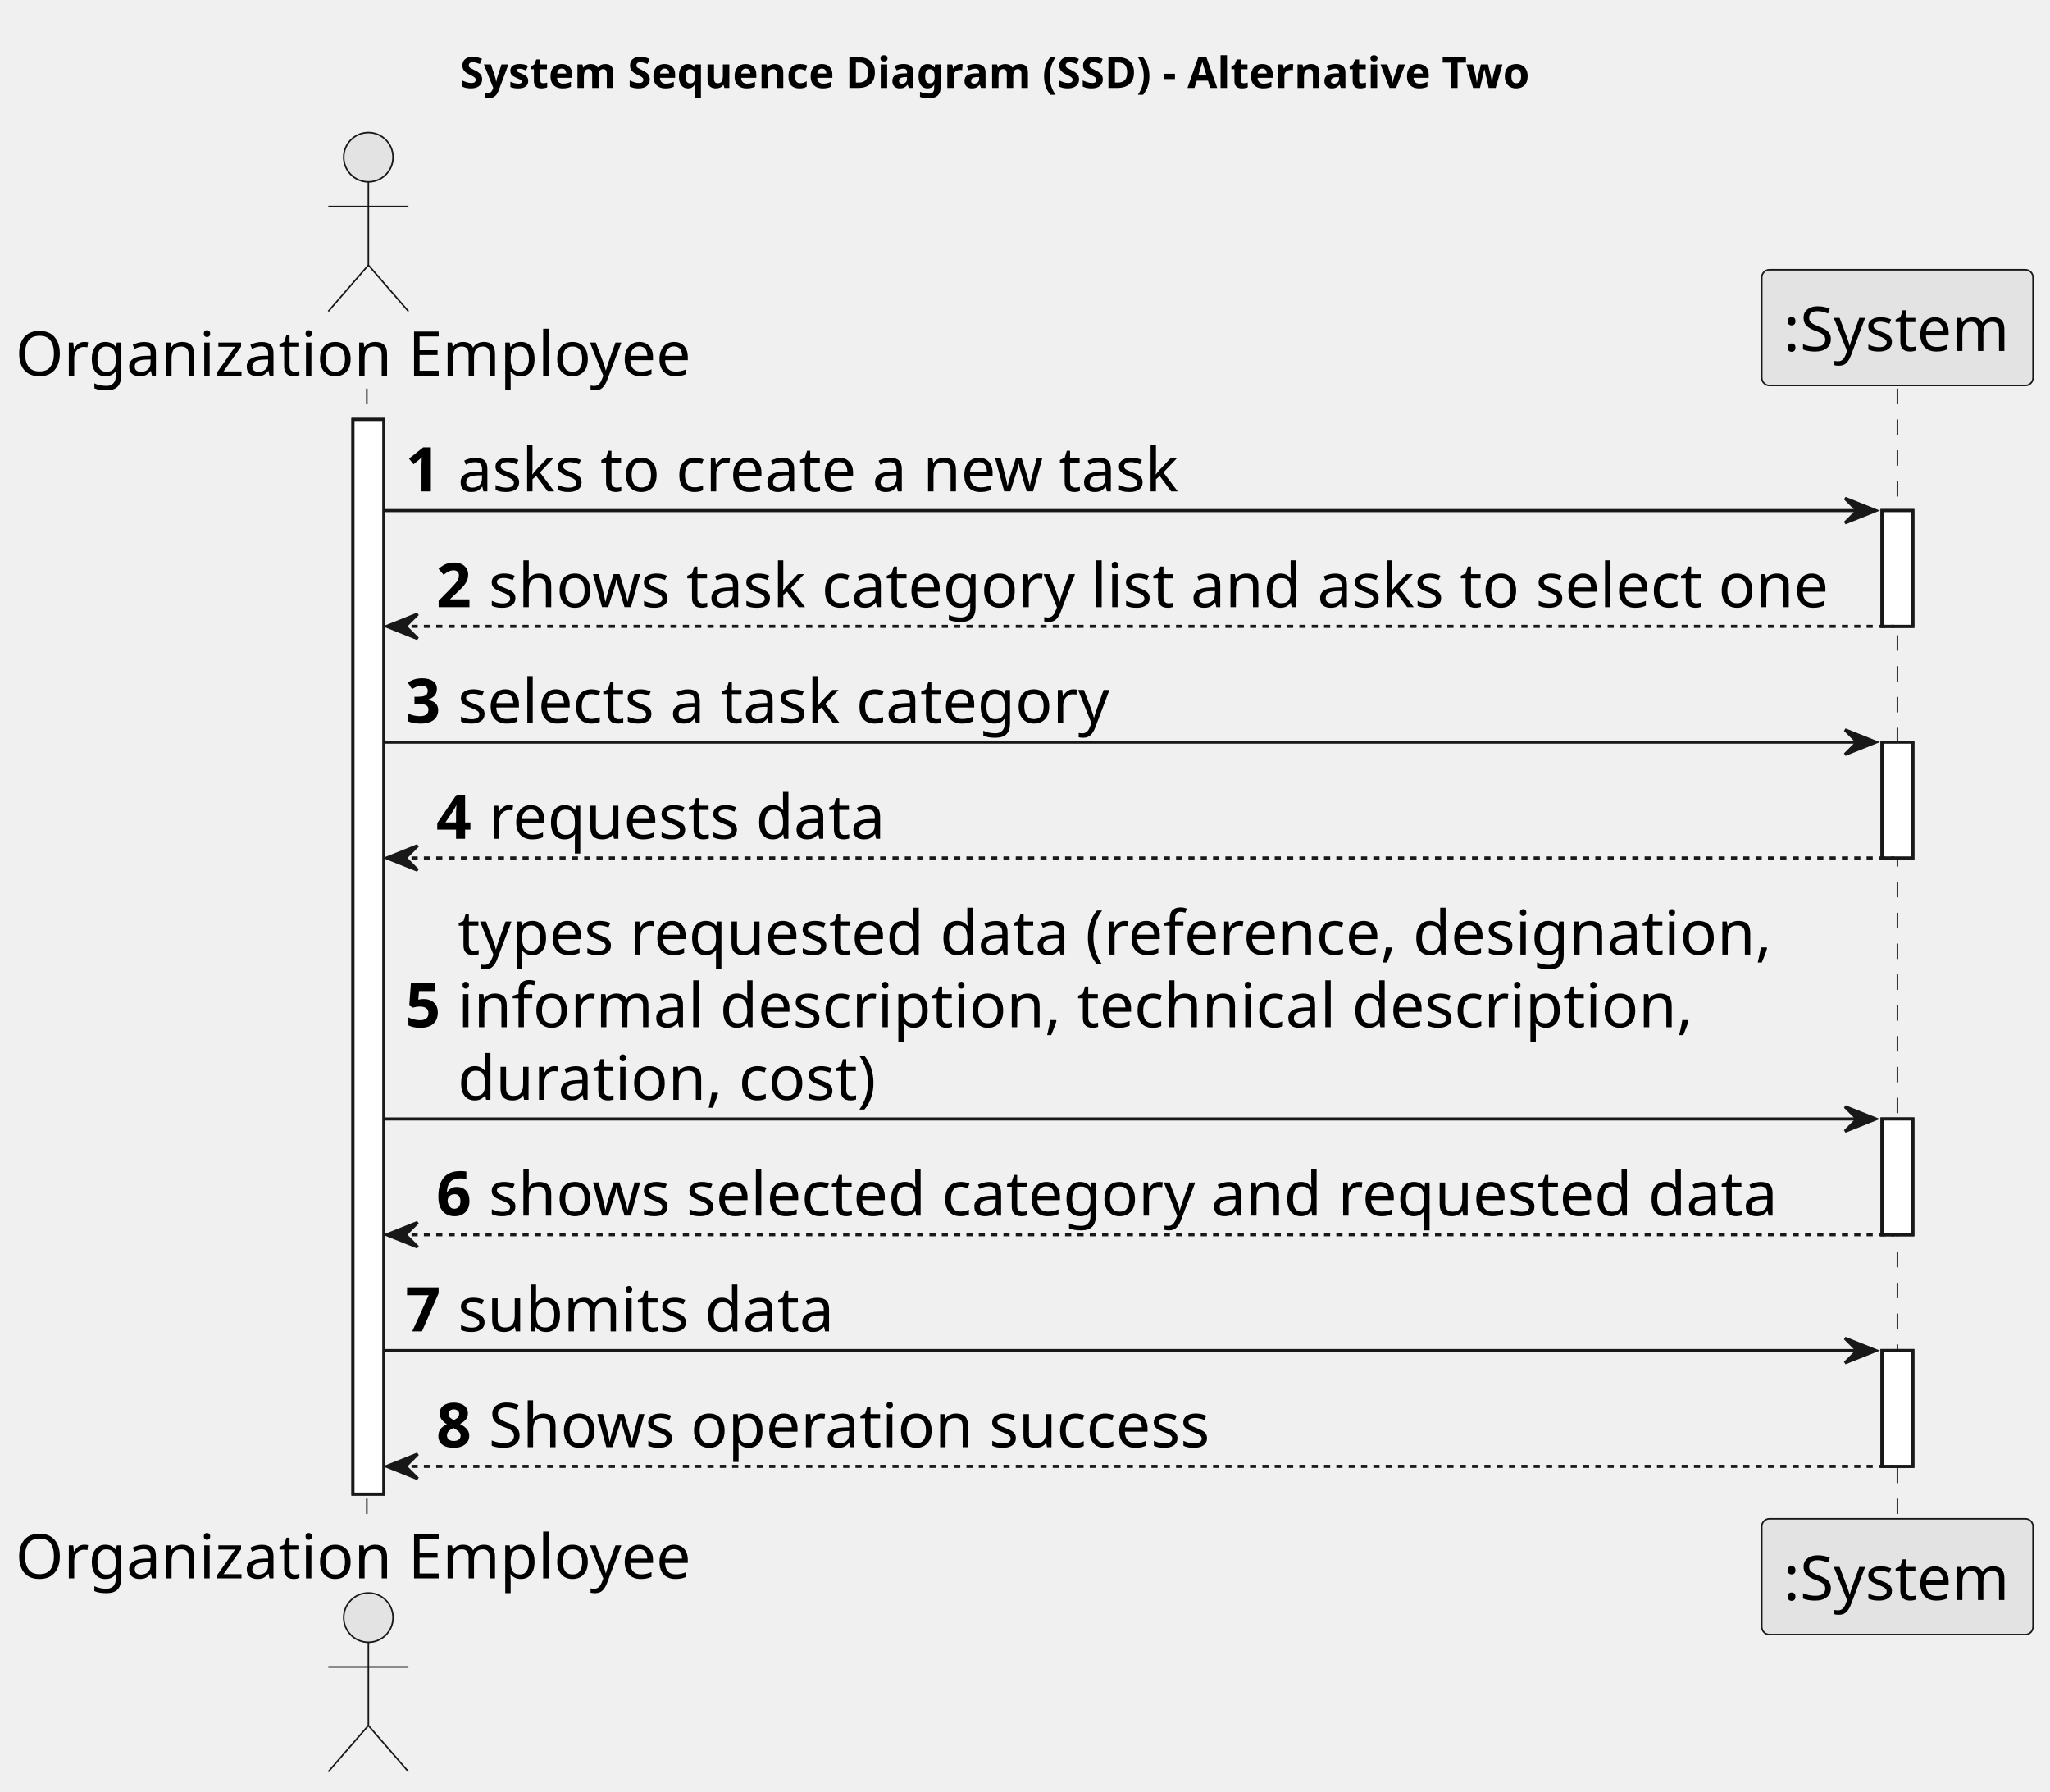
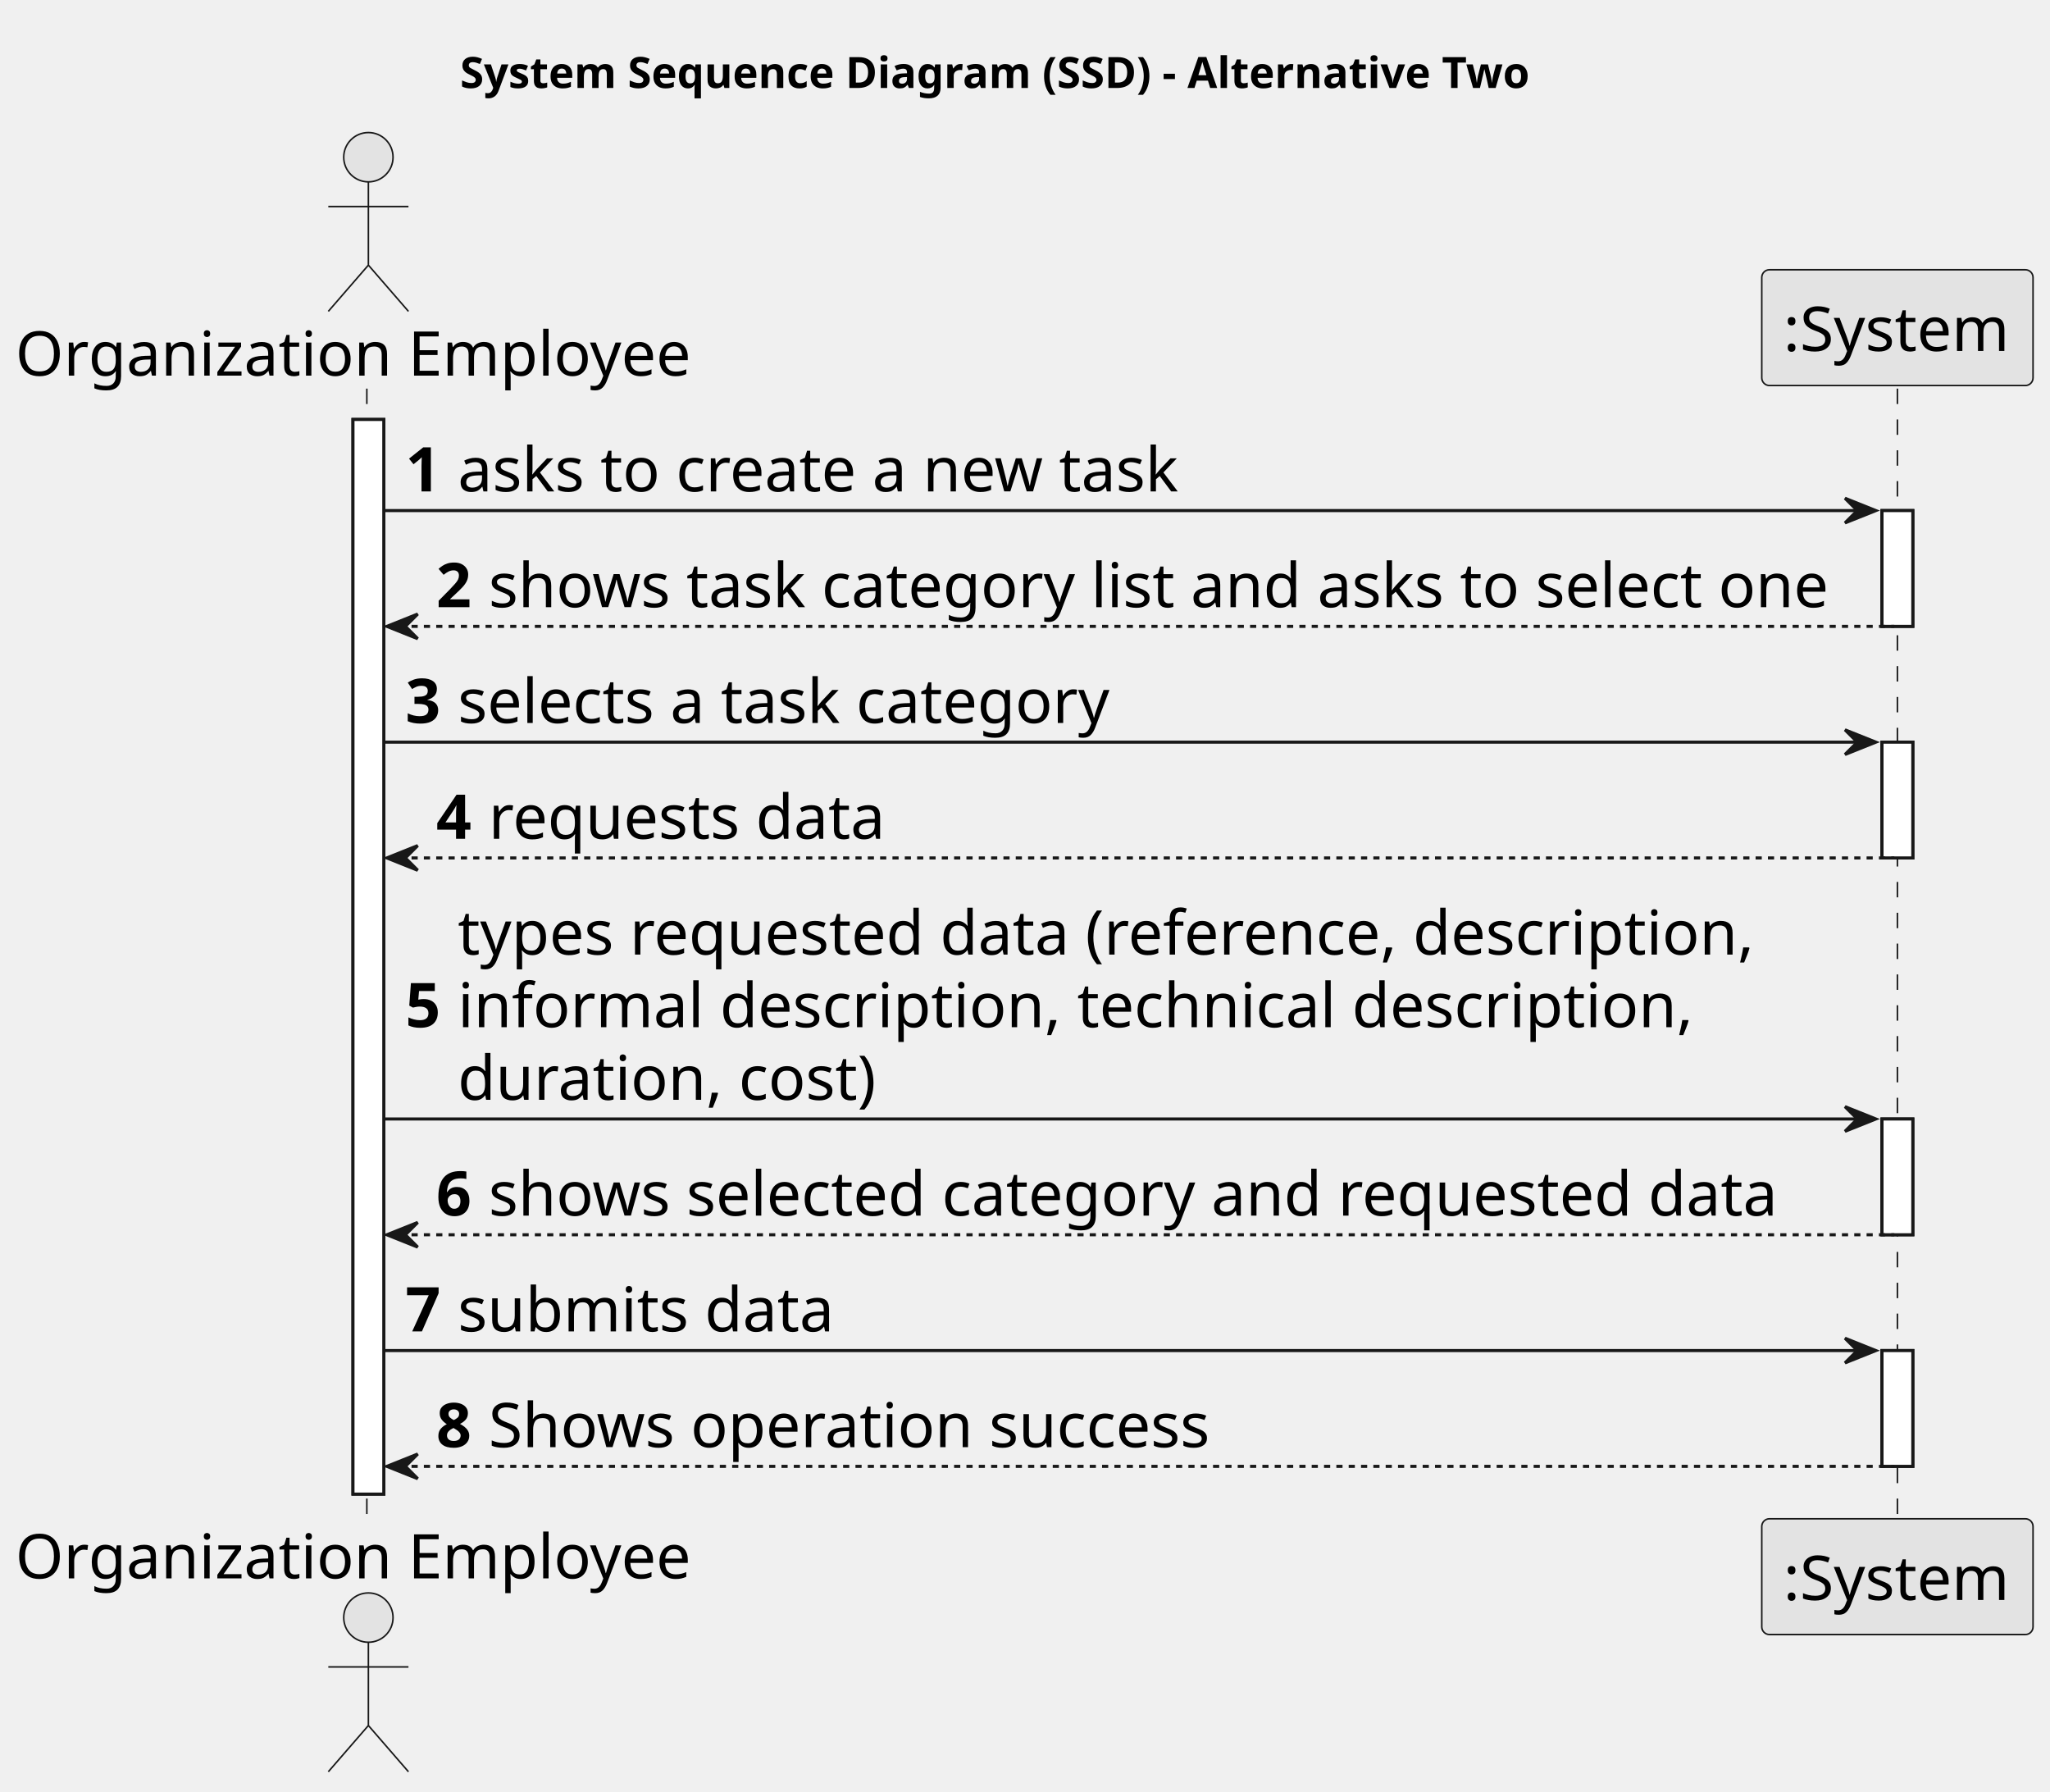
<svg xmlns="http://www.w3.org/2000/svg" contentStyleType="text/css" height="581px" preserveAspectRatio="none" style="width:665px;height:581px;background:#FFFFFF;" version="1.1" viewBox="0 0 665 581" width="665px" zoomAndPan="magnify">
  <defs />
  <g>
    <text fill="#000000" font-family="sans-serif" font-size="14" font-weight="bold" lengthAdjust="spacing" textLength="365" x="149.25" y="28.535">System Sequence Diagram (SSD) - Alternative Two</text>
    <rect fill="#FFFFFF" height="348.547" style="stroke:#181818;stroke-width:1.0;" width="10" x="114.5" y="136.043" />
    <rect fill="#FFFFFF" height="37.555" style="stroke:#181818;stroke-width:1.0;" width="10" x="610.5" y="165.598" />
    <rect fill="#FFFFFF" height="37.555" style="stroke:#181818;stroke-width:1.0;" width="10" x="610.5" y="240.707" />
    <rect fill="#FFFFFF" height="37.555" style="stroke:#181818;stroke-width:1.0;" width="10" x="610.5" y="362.926" />
    <rect fill="#FFFFFF" height="37.555" style="stroke:#181818;stroke-width:1.0;" width="10" x="610.5" y="438.035" />
    <line style="stroke:#181818;stroke-width:0.5;stroke-dasharray:5.0,5.0;" x1="119" x2="119" y1="126.043" y2="493.59" />
    <line style="stroke:#181818;stroke-width:0.5;stroke-dasharray:5.0,5.0;" x1="615.5" x2="615.5" y1="126.043" y2="493.59" />
    <text fill="#000000" font-family="sans-serif" font-size="20" lengthAdjust="spacing" textLength="223" x="5" y="121.824">Organization Employee</text>
    <ellipse cx="119.5" cy="50.988" fill="#E3E3E3" rx="8" ry="8" style="stroke:#181818;stroke-width:0.5;" />
    <path d="M119.5,58.988 L119.5,85.988 M106.5,66.988 L132.5,66.988 M119.5,85.988 L106.5,100.988 M119.5,85.988 L132.5,100.988 " fill="none" style="stroke:#181818;stroke-width:0.5;" />
    <text fill="#000000" font-family="sans-serif" font-size="20" lengthAdjust="spacing" textLength="223" x="5" y="511.926">Organization Employee</text>
    <ellipse cx="119.5" cy="524.644" fill="#E3E3E3" rx="8" ry="8" style="stroke:#181818;stroke-width:0.5;" />
    <path d="M119.5,532.644 L119.5,559.644 M106.5,540.644 L132.5,540.644 M119.5,559.644 L106.5,574.644 M119.5,559.644 L132.5,574.644 " fill="none" style="stroke:#181818;stroke-width:0.5;" />
    <rect fill="#E3E3E3" height="37.555" rx="2.5" ry="2.5" style="stroke:#181818;stroke-width:0.5;" width="88" x="571.5" y="87.488" />
    <text fill="#000000" font-family="sans-serif" font-size="20" lengthAdjust="spacing" textLength="74" x="578.5" y="113.824">:System</text>
    <rect fill="#E3E3E3" height="37.555" rx="2.5" ry="2.5" style="stroke:#181818;stroke-width:0.5;" width="88" x="571.5" y="492.59" />
    <text fill="#000000" font-family="sans-serif" font-size="20" lengthAdjust="spacing" textLength="74" x="578.5" y="518.926">:System</text>
    <rect fill="#FFFFFF" height="348.547" style="stroke:#181818;stroke-width:1.0;" width="10" x="114.5" y="136.043" />
    <rect fill="#FFFFFF" height="37.555" style="stroke:#181818;stroke-width:1.0;" width="10" x="610.5" y="165.598" />
    <rect fill="#FFFFFF" height="37.555" style="stroke:#181818;stroke-width:1.0;" width="10" x="610.5" y="240.707" />
    <rect fill="#FFFFFF" height="37.555" style="stroke:#181818;stroke-width:1.0;" width="10" x="610.5" y="362.926" />
    <rect fill="#FFFFFF" height="37.555" style="stroke:#181818;stroke-width:1.0;" width="10" x="610.5" y="438.035" />
    <polygon fill="#181818" points="598.5,161.598,608.5,165.598,598.5,169.598,602.5,165.598" style="stroke:#181818;stroke-width:1.0;" />
    <line style="stroke:#181818;stroke-width:1.0;" x1="124.5" x2="604.5" y1="165.598" y2="165.598" />
    <text fill="#000000" font-family="sans-serif" font-size="20" font-weight="bold" lengthAdjust="spacing" textLength="13" x="131.5" y="159.379">1</text>
    <text fill="#000000" font-family="sans-serif" font-size="20" lengthAdjust="spacing" textLength="239" x="148.5" y="159.379">asks to create a new task</text>
    <polygon fill="#181818" points="135.5,199.152,125.5,203.152,135.5,207.152,131.5,203.152" style="stroke:#181818;stroke-width:1.0;" />
    <line style="stroke:#181818;stroke-width:1.0;stroke-dasharray:2.0,2.0;" x1="129.5" x2="614.5" y1="203.152" y2="203.152" />
    <text fill="#000000" font-family="sans-serif" font-size="20" font-weight="bold" lengthAdjust="spacing" textLength="13" x="141.5" y="196.934">2</text>
    <text fill="#000000" font-family="sans-serif" font-size="20" lengthAdjust="spacing" textLength="445" x="158.5" y="196.934">shows task category list and asks to select one</text>
    <polygon fill="#181818" points="598.5,236.707,608.5,240.707,598.5,244.707,602.5,240.707" style="stroke:#181818;stroke-width:1.0;" />
    <line style="stroke:#181818;stroke-width:1.0;" x1="124.5" x2="604.5" y1="240.707" y2="240.707" />
    <text fill="#000000" font-family="sans-serif" font-size="20" font-weight="bold" lengthAdjust="spacing" textLength="13" x="131.5" y="234.488">3</text>
    <text fill="#000000" font-family="sans-serif" font-size="20" lengthAdjust="spacing" textLength="215" x="148.5" y="234.488">selects a task category</text>
    <polygon fill="#181818" points="135.5,274.262,125.5,278.262,135.5,282.262,131.5,278.262" style="stroke:#181818;stroke-width:1.0;" />
    <line style="stroke:#181818;stroke-width:1.0;stroke-dasharray:2.0,2.0;" x1="129.5" x2="614.5" y1="278.262" y2="278.262" />
    <text fill="#000000" font-family="sans-serif" font-size="20" font-weight="bold" lengthAdjust="spacing" textLength="13" x="141.5" y="272.043">4</text>
    <text fill="#000000" font-family="sans-serif" font-size="20" lengthAdjust="spacing" textLength="130" x="158.5" y="272.043">requests data</text>
    <polygon fill="#181818" points="598.5,358.926,608.5,362.926,598.5,366.926,602.5,362.926" style="stroke:#181818;stroke-width:1.0;" />
    <line style="stroke:#181818;stroke-width:1.0;" x1="124.5" x2="604.5" y1="362.926" y2="362.926" />
    <text fill="#000000" font-family="sans-serif" font-size="20" font-weight="bold" lengthAdjust="spacing" textLength="13" x="131.5" y="333.152">5</text>
-     <text fill="#000000" font-family="sans-serif" font-size="20" lengthAdjust="spacing" textLength="433" x="148.5" y="309.598">types requested data (reference, designation,</text>
+     <text fill="#000000" font-family="sans-serif" font-size="20" lengthAdjust="spacing" textLength="429" x="148.5" y="309.598">types requested data (reference, description,</text>
    <text fill="#000000" font-family="sans-serif" font-size="20" lengthAdjust="spacing" textLength="412" x="148.5" y="333.152">informal description, technical description,</text>
    <text fill="#000000" font-family="sans-serif" font-size="20" lengthAdjust="spacing" textLength="139" x="148.5" y="356.707">duration, cost)</text>
    <polygon fill="#181818" points="135.5,396.481,125.5,400.481,135.5,404.481,131.5,400.481" style="stroke:#181818;stroke-width:1.0;" />
    <line style="stroke:#181818;stroke-width:1.0;stroke-dasharray:2.0,2.0;" x1="129.5" x2="614.5" y1="400.481" y2="400.481" />
    <text fill="#000000" font-family="sans-serif" font-size="20" font-weight="bold" lengthAdjust="spacing" textLength="13" x="141.5" y="394.262">6</text>
    <text fill="#000000" font-family="sans-serif" font-size="20" lengthAdjust="spacing" textLength="423" x="158.5" y="394.262">shows selected category and requested data</text>
    <polygon fill="#181818" points="598.5,434.035,608.5,438.035,598.5,442.035,602.5,438.035" style="stroke:#181818;stroke-width:1.0;" />
    <line style="stroke:#181818;stroke-width:1.0;" x1="124.5" x2="604.5" y1="438.035" y2="438.035" />
    <text fill="#000000" font-family="sans-serif" font-size="20" font-weight="bold" lengthAdjust="spacing" textLength="13" x="131.5" y="431.816">7</text>
    <text fill="#000000" font-family="sans-serif" font-size="20" lengthAdjust="spacing" textLength="125" x="148.5" y="431.816">submits data</text>
    <polygon fill="#181818" points="135.5,471.59,125.5,475.59,135.5,479.59,131.5,475.59" style="stroke:#181818;stroke-width:1.0;" />
    <line style="stroke:#181818;stroke-width:1.0;stroke-dasharray:2.0,2.0;" x1="129.5" x2="614.5" y1="475.59" y2="475.59" />
    <text fill="#000000" font-family="sans-serif" font-size="20" font-weight="bold" lengthAdjust="spacing" textLength="13" x="141.5" y="469.371">8</text>
    <text fill="#000000" font-family="sans-serif" font-size="20" lengthAdjust="spacing" textLength="237" x="158.5" y="469.371">Shows operation success</text>
  </g>
</svg>
